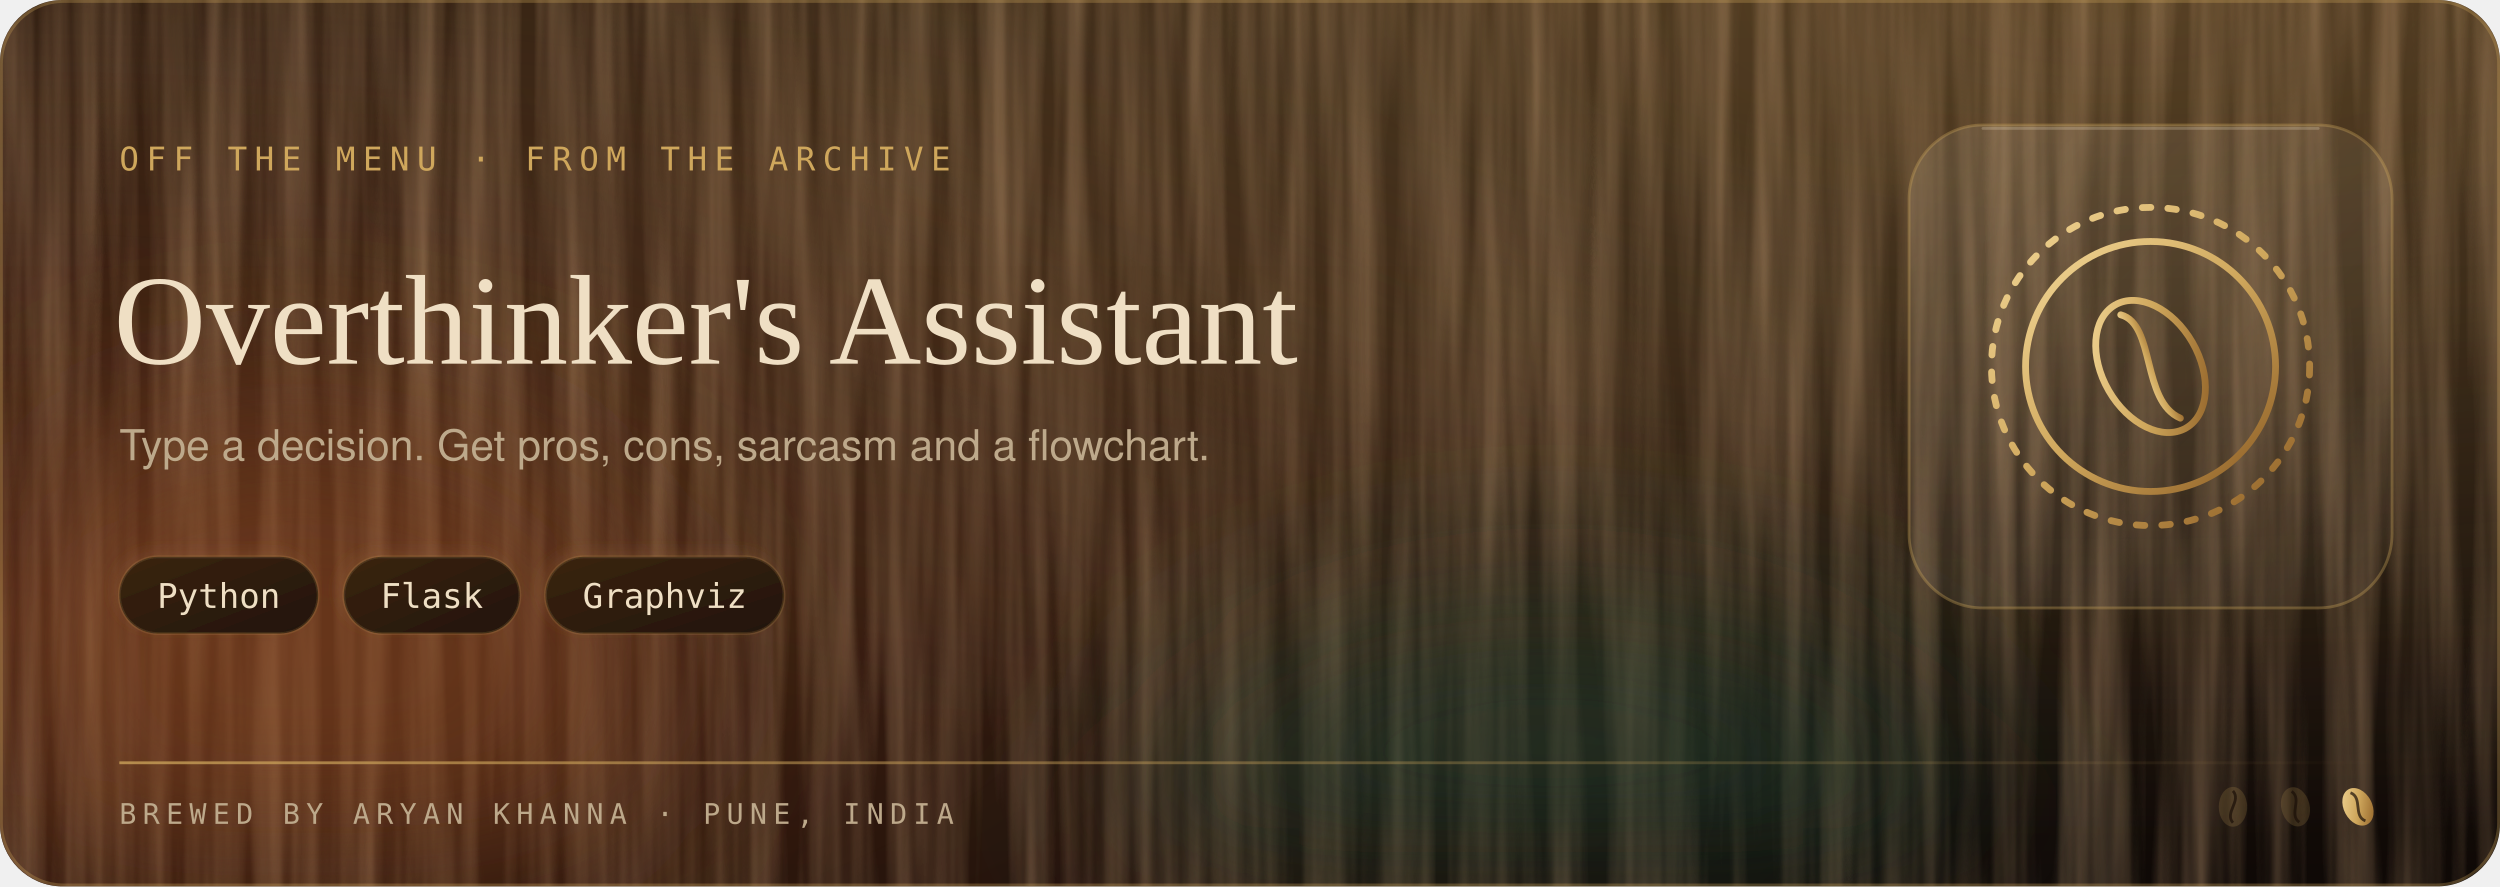
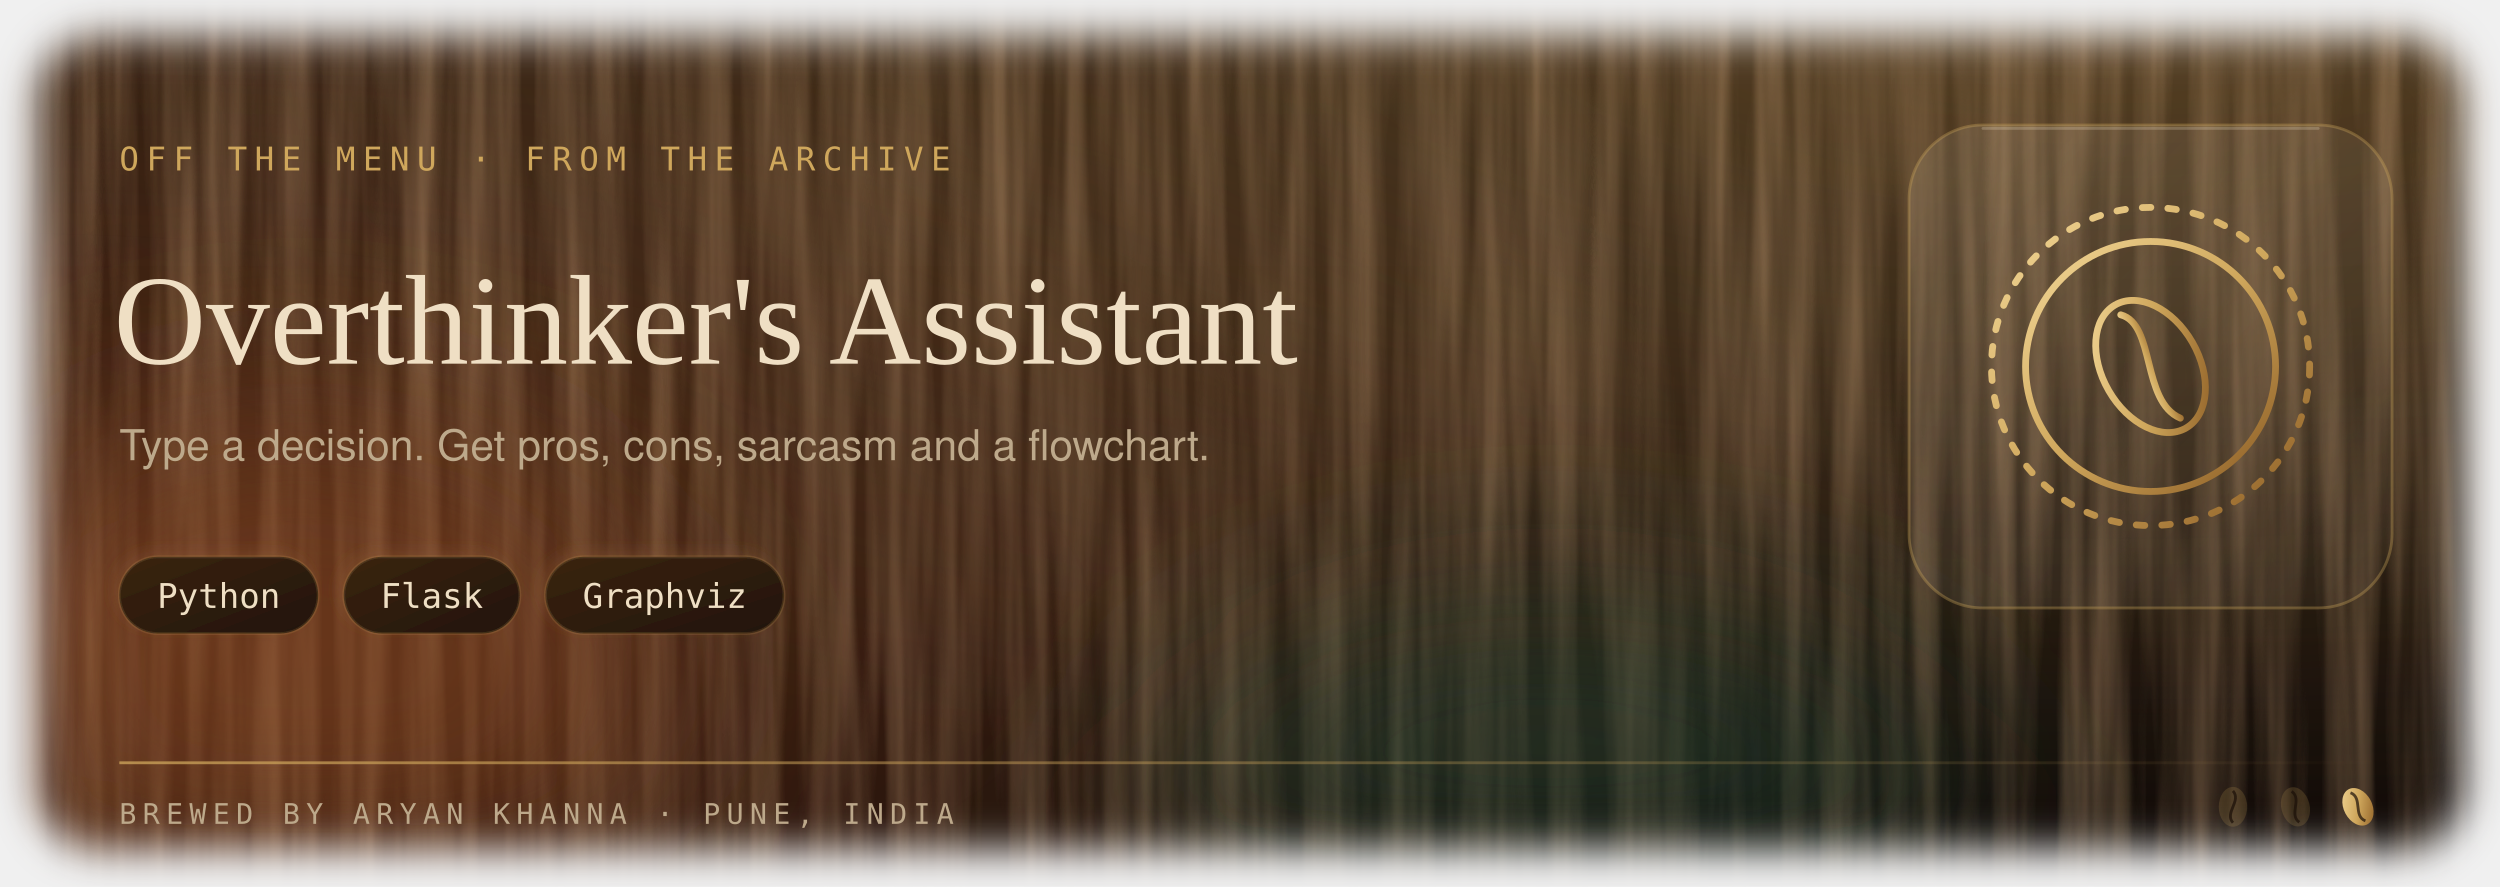
<svg xmlns="http://www.w3.org/2000/svg" viewBox="0 0 880 312" width="100%" role="img" aria-label="Overthinker's Assistant: Type a decision. Get pros, cons, sarcasm and a flowchart.">
  <defs>
    <linearGradient id="wall" x1="0" y1="0" x2="0" y2="1">
      <stop offset="0" stop-color="#24150c" />
      <stop offset=".6" stop-color="#170e09" />
      <stop offset="1" stop-color="#0f0906" />
    </linearGradient>
    <radialGradient id="lamp" cx=".84" cy="0" r=".95">
      <stop offset="0" stop-color="#cfa75c" stop-opacity=".30" />
      <stop offset="1" stop-color="#cfa75c" stop-opacity="0" />
    </radialGradient>
    <radialGradient id="ember" cx="0" cy=".7" r=".8">
      <stop offset="0" stop-color="#7a3a1e" stop-opacity=".55" />
      <stop offset="1" stop-color="#7a3a1e" stop-opacity="0" />
    </radialGradient>
    <linearGradient id="glass" x1="0" y1="0" x2="1" y2="1">
      <stop offset="0" stop-color="#efdfc4" stop-opacity=".13" />
      <stop offset="1" stop-color="#efdfc4" stop-opacity=".03" />
    </linearGradient>
    <linearGradient id="green" x1="0" y1="0" x2="1" y2="1">
      <stop offset="0" stop-color="#1d4435" stop-opacity=".85" />
      <stop offset="1" stop-color="#efdfc4" stop-opacity=".04" />
    </linearGradient>
    <linearGradient id="brass" x1="0" y1="0" x2="1" y2="1">
      <stop offset="0" stop-color="#f3d898" />
      <stop offset=".5" stop-color="#cfa75c" />
      <stop offset="1" stop-color="#8a5a22" />
    </linearGradient>
    <linearGradient id="neo" x1="0" y1="0" x2="1" y2="1">
      <stop offset="0" stop-color="#3a2411" />
      <stop offset="1" stop-color="#22140b" />
    </linearGradient>
    <linearGradient id="fade" x1="0" y1="0" x2="1" y2="0">
      <stop offset="0" stop-color="#cfa75c" stop-opacity=".75" />
      <stop offset="1" stop-color="#cfa75c" stop-opacity="0" />
    </linearGradient>
    <filter id="grain" x="0" y="0" width="100%" height="100%">
      <feTurbulence type="fractalNoise" baseFrequency=".11 .005" numOctaves="3" seed="7" />
      <feColorMatrix values="0 0 0 0 .62  0 0 0 0 .38  0 0 0 0 .2  1.4 0 0 0 -.42" />
    </filter>
    <filter id="blur" x="-60%" y="-60%" width="220%" height="220%">
      <feGaussianBlur stdDeviation="36" />
    </filter>
+     <filter id="soft" x="-10%" y="-20%" width="120%" height="140%">
+       <feGaussianBlur stdDeviation="7" />
+     </filter>
    <filter id="lift" x="-20%" y="-40%" width="140%" height="190%">
      <feDropShadow dx="3" dy="4" stdDeviation="4" flood-color="#000" flood-opacity=".6" />
      <feDropShadow dx="-2" dy="-2" stdDeviation="2.5" flood-color="#96623a" flood-opacity=".26" />
    </filter>
+     <mask id="feather">
+       <rect x="13" y="13" width="854" height="286" rx="22" fill="#fff" filter="url(#soft)" />
+     </mask>
    <clipPath id="clip">
      <rect width="880" height="312" rx="22" />
    </clipPath>
  </defs>
-   <g clip-path="url(#clip)">
+   <g mask="url(#feather)">
    <rect width="880" height="312" fill="url(#wall)" />
    <rect width="880" height="312" fill="url(#ember)" />
    <rect width="880" height="312" fill="url(#lamp)" />
    <rect width="880" height="312" filter="url(#grain)" opacity=".5" />
    <ellipse cx="106" cy="234" rx="130" ry="90" fill="#8a4a22" opacity=".5" filter="url(#blur)">
      <animateTransform attributeName="transform" type="translate" values="0 0;34 -18;-18 12;0 0" dur="24s" repeatCount="indefinite" />
    </ellipse>
    <ellipse cx="546" cy="296" rx="150" ry="80" fill="#1d4435" opacity=".55" filter="url(#blur)">
      <animateTransform attributeName="transform" type="translate" values="0 0;-40 -14;22 10;0 0" dur="29s" repeatCount="indefinite" />
    </ellipse>
  </g>
-   <rect x=".5" y=".5" width="879" height="311" rx="22" fill="none" stroke="#cfa75c" stroke-opacity=".3" />
  <text x="42" y="60" font-family="'SF Mono',Menlo,Consolas,'DejaVu Sans Mono',monospace" font-size="11.5" fill="#cfa75c" letter-spacing="2.6">OFF THE MENU · FROM THE ARCHIVE</text>
  <text x="40" y="128" font-family="'Bodoni 72','Bodoni MT',Didot,'Playfair Display',Georgia,'Times New Roman',serif" font-size="45" fill="#efdfc4">Overthinker's Assistant</text>
  <text x="42" y="162" font-family="'Helvetica Neue',Helvetica,Arial,sans-serif" font-size="15" fill="#bda98b">Type a decision. Get pros, cons, sarcasm and a flowchart.</text>
  <g filter="url(#lift)">
    <rect x="42" y="196" width="70" height="27" rx="13.5" fill="url(#neo)" stroke="#cfa75c" stroke-opacity=".16" />
  </g>
  <text x="77.0" y="214" font-family="'SF Mono',Menlo,Consolas,'DejaVu Sans Mono',monospace" font-size="12" fill="#efdfc4" text-anchor="middle">Python</text>
  <g filter="url(#lift)">
    <rect x="121" y="196" width="62" height="27" rx="13.5" fill="url(#neo)" stroke="#cfa75c" stroke-opacity=".16" />
  </g>
  <text x="152.0" y="214" font-family="'SF Mono',Menlo,Consolas,'DejaVu Sans Mono',monospace" font-size="12" fill="#efdfc4" text-anchor="middle">Flask</text>
  <g filter="url(#lift)">
    <rect x="192" y="196" width="84" height="27" rx="13.5" fill="url(#neo)" stroke="#cfa75c" stroke-opacity=".16" />
  </g>
  <text x="234.0" y="214" font-family="'SF Mono',Menlo,Consolas,'DejaVu Sans Mono',monospace" font-size="12" fill="#efdfc4" text-anchor="middle">Graphviz</text>
  <rect x="672" y="44" width="170" height="170" rx="26" fill="url(#glass)" stroke="#cfa75c" stroke-opacity=".34" />
  <path d="M698 45.2 H816" stroke="#fff0d2" stroke-opacity=".22" stroke-linecap="round" />
  <g transform="translate(672,44)">
    <g fill="none" stroke="url(#brass)" stroke-width="2.4" stroke-linecap="round" stroke-linejoin="round">
      <circle cx="85" cy="85" r="56" stroke-dasharray="3 6" />
      <circle cx="85" cy="85" r="44" />
      <g transform="translate(85,85) rotate(-30)">
        <ellipse rx="17" ry="25" />
        <path d="M0 -21c9 9 -9 30 0 42" />
      </g>
    </g>
  </g>
  <rect x="42" y="268" width="796" height="1" fill="url(#fade)" />
  <text x="42" y="290" font-family="'SF Mono',Menlo,Consolas,'DejaVu Sans Mono',monospace" font-size="10" fill="#bda98b" letter-spacing="2.2">BREWED BY ARYAN KHANNA · PUNE, INDIA</text>
  <g transform="translate(830,284) rotate(-28)">
    <ellipse rx="5.0" ry="7" fill="url(#brass)" />
    <path d="M0 -5.6c3.1 3.5 -3.1 7.7 0 11.2" fill="none" stroke="#1a0f08" stroke-opacity=".7" stroke-width="1" />
  </g>
  <g transform="translate(808,284) rotate(-14)">
    <ellipse rx="5.0" ry="7" fill="#cfa75c" fill-opacity=".18" />
    <path d="M0 -5.6c3.1 3.5 -3.1 7.7 0 11.2" fill="none" stroke="#1a0f08" stroke-opacity=".7" stroke-width="1" />
  </g>
  <g transform="translate(786,284) rotate(0)">
    <ellipse rx="5.0" ry="7" fill="#cfa75c" fill-opacity=".18" />
    <path d="M0 -5.6c3.1 3.5 -3.1 7.7 0 11.2" fill="none" stroke="#1a0f08" stroke-opacity=".7" stroke-width="1" />
  </g>
</svg>
